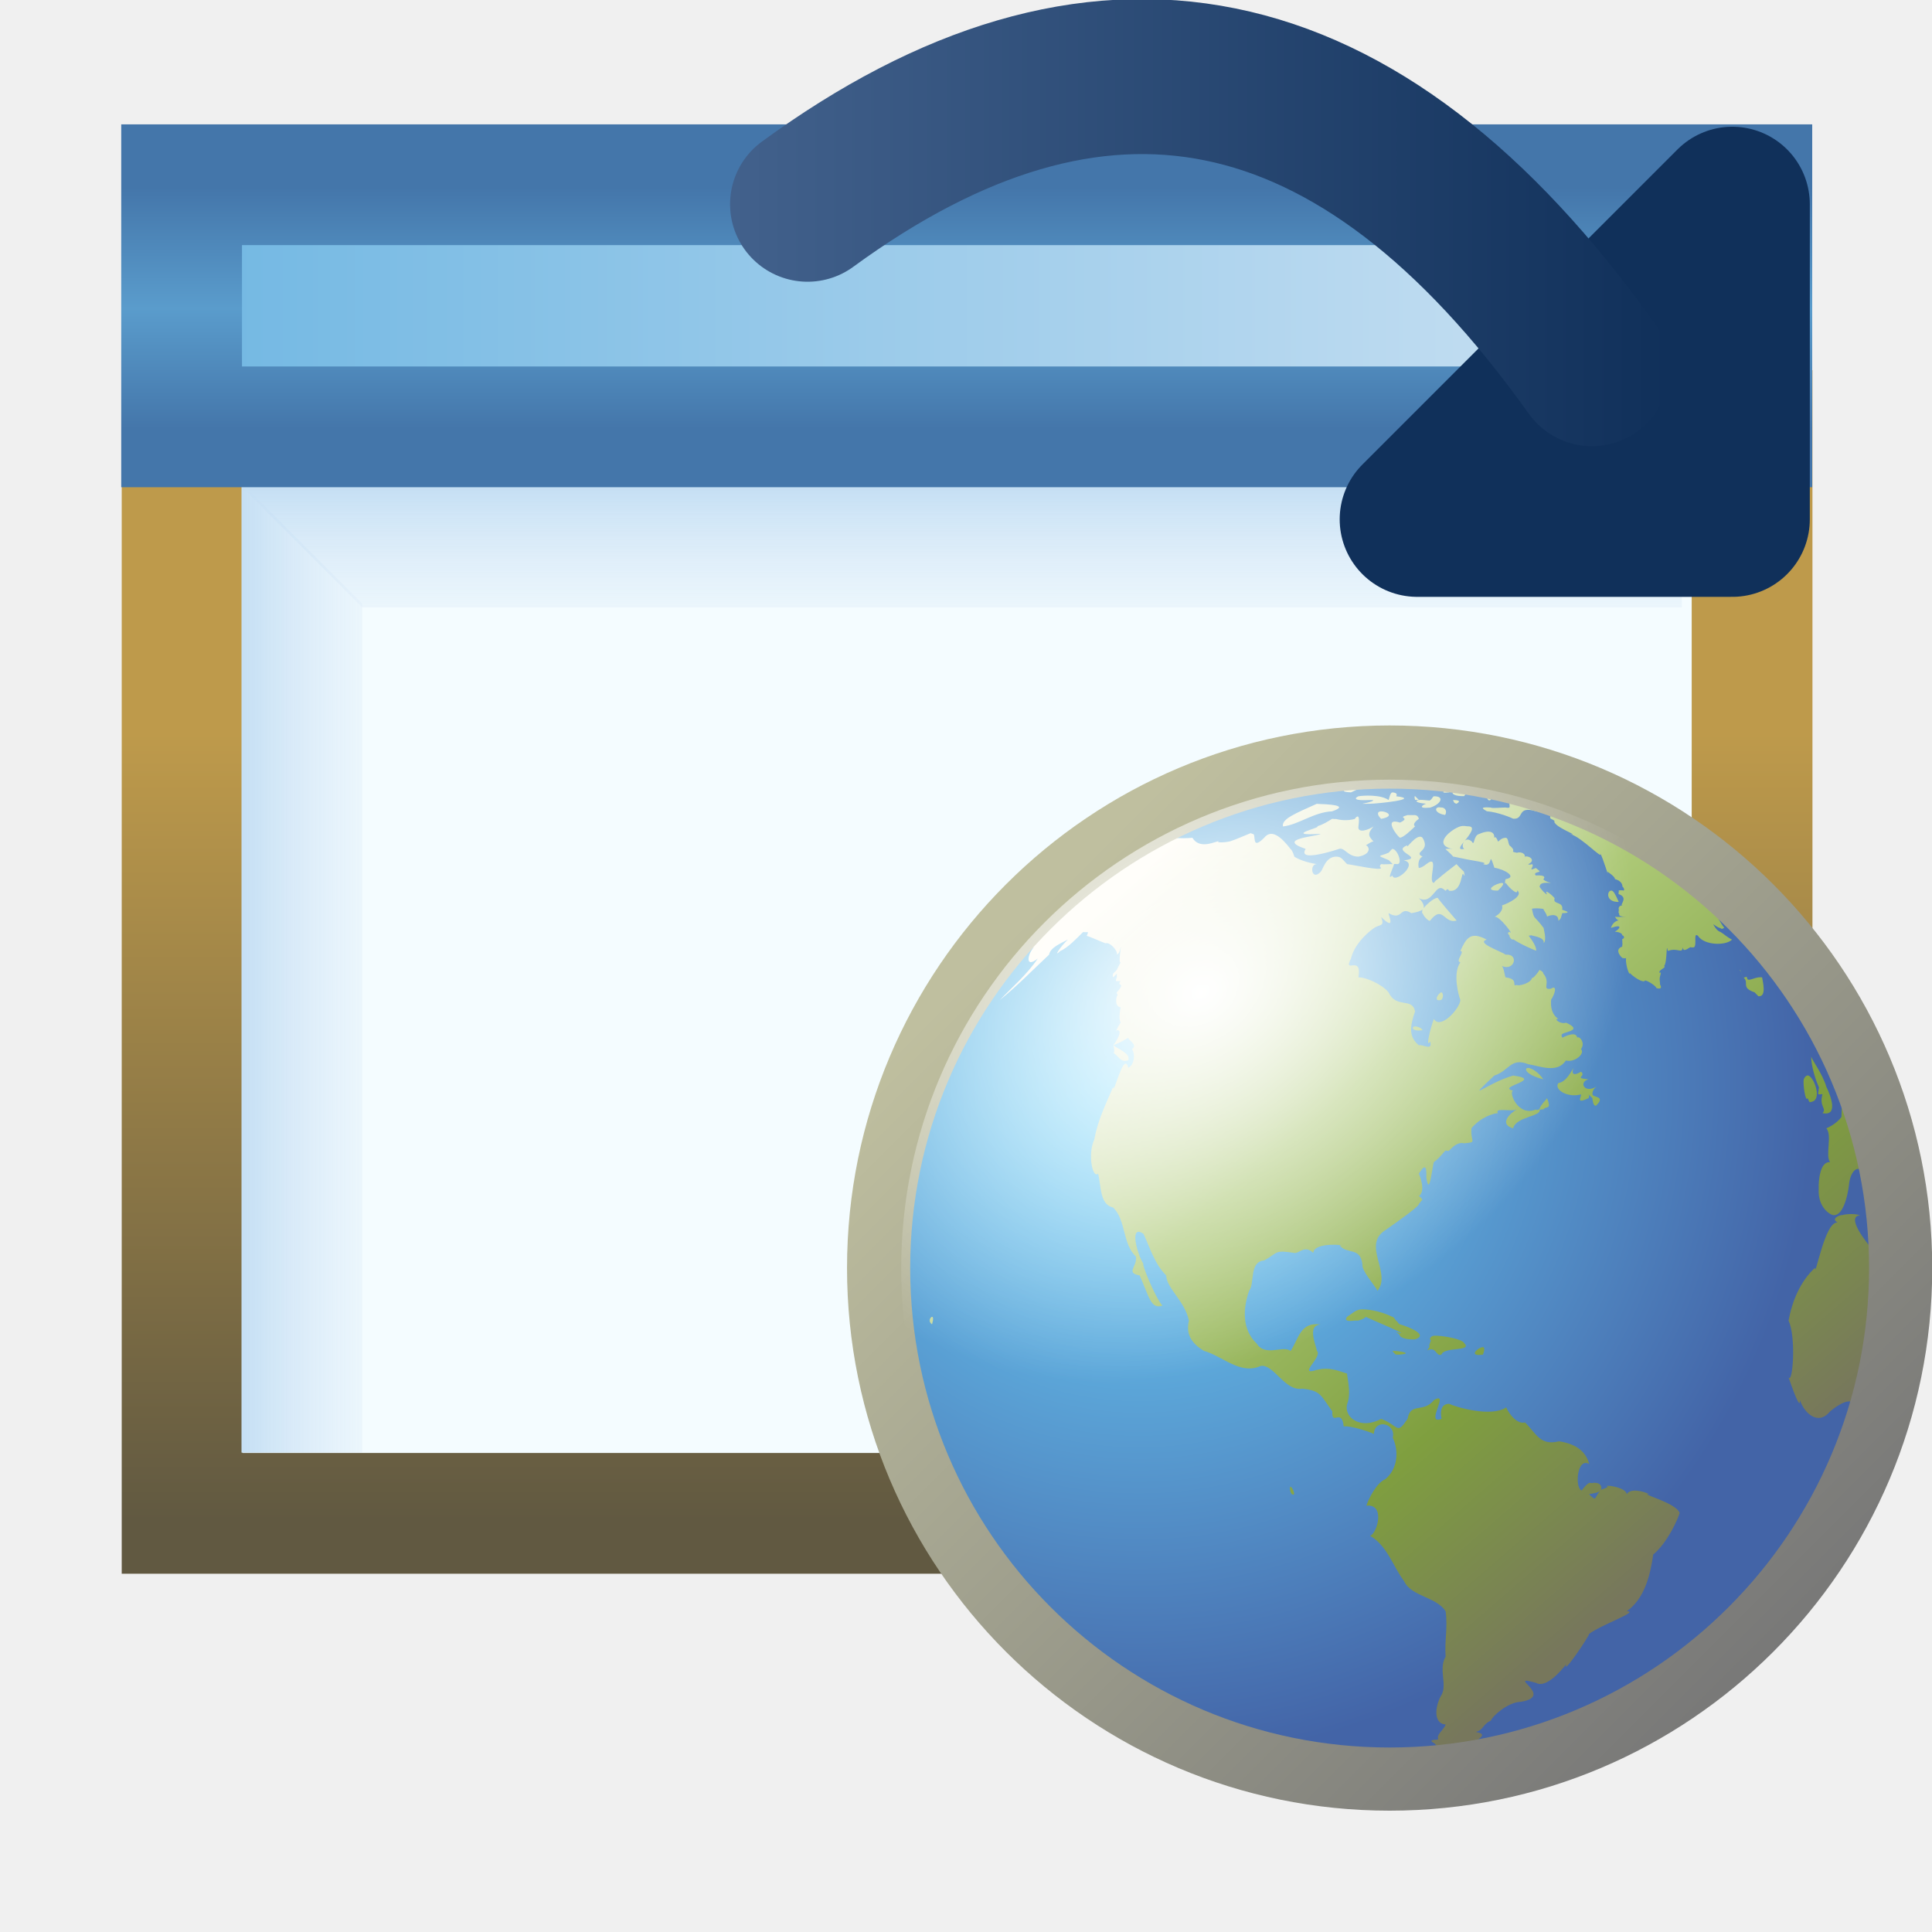
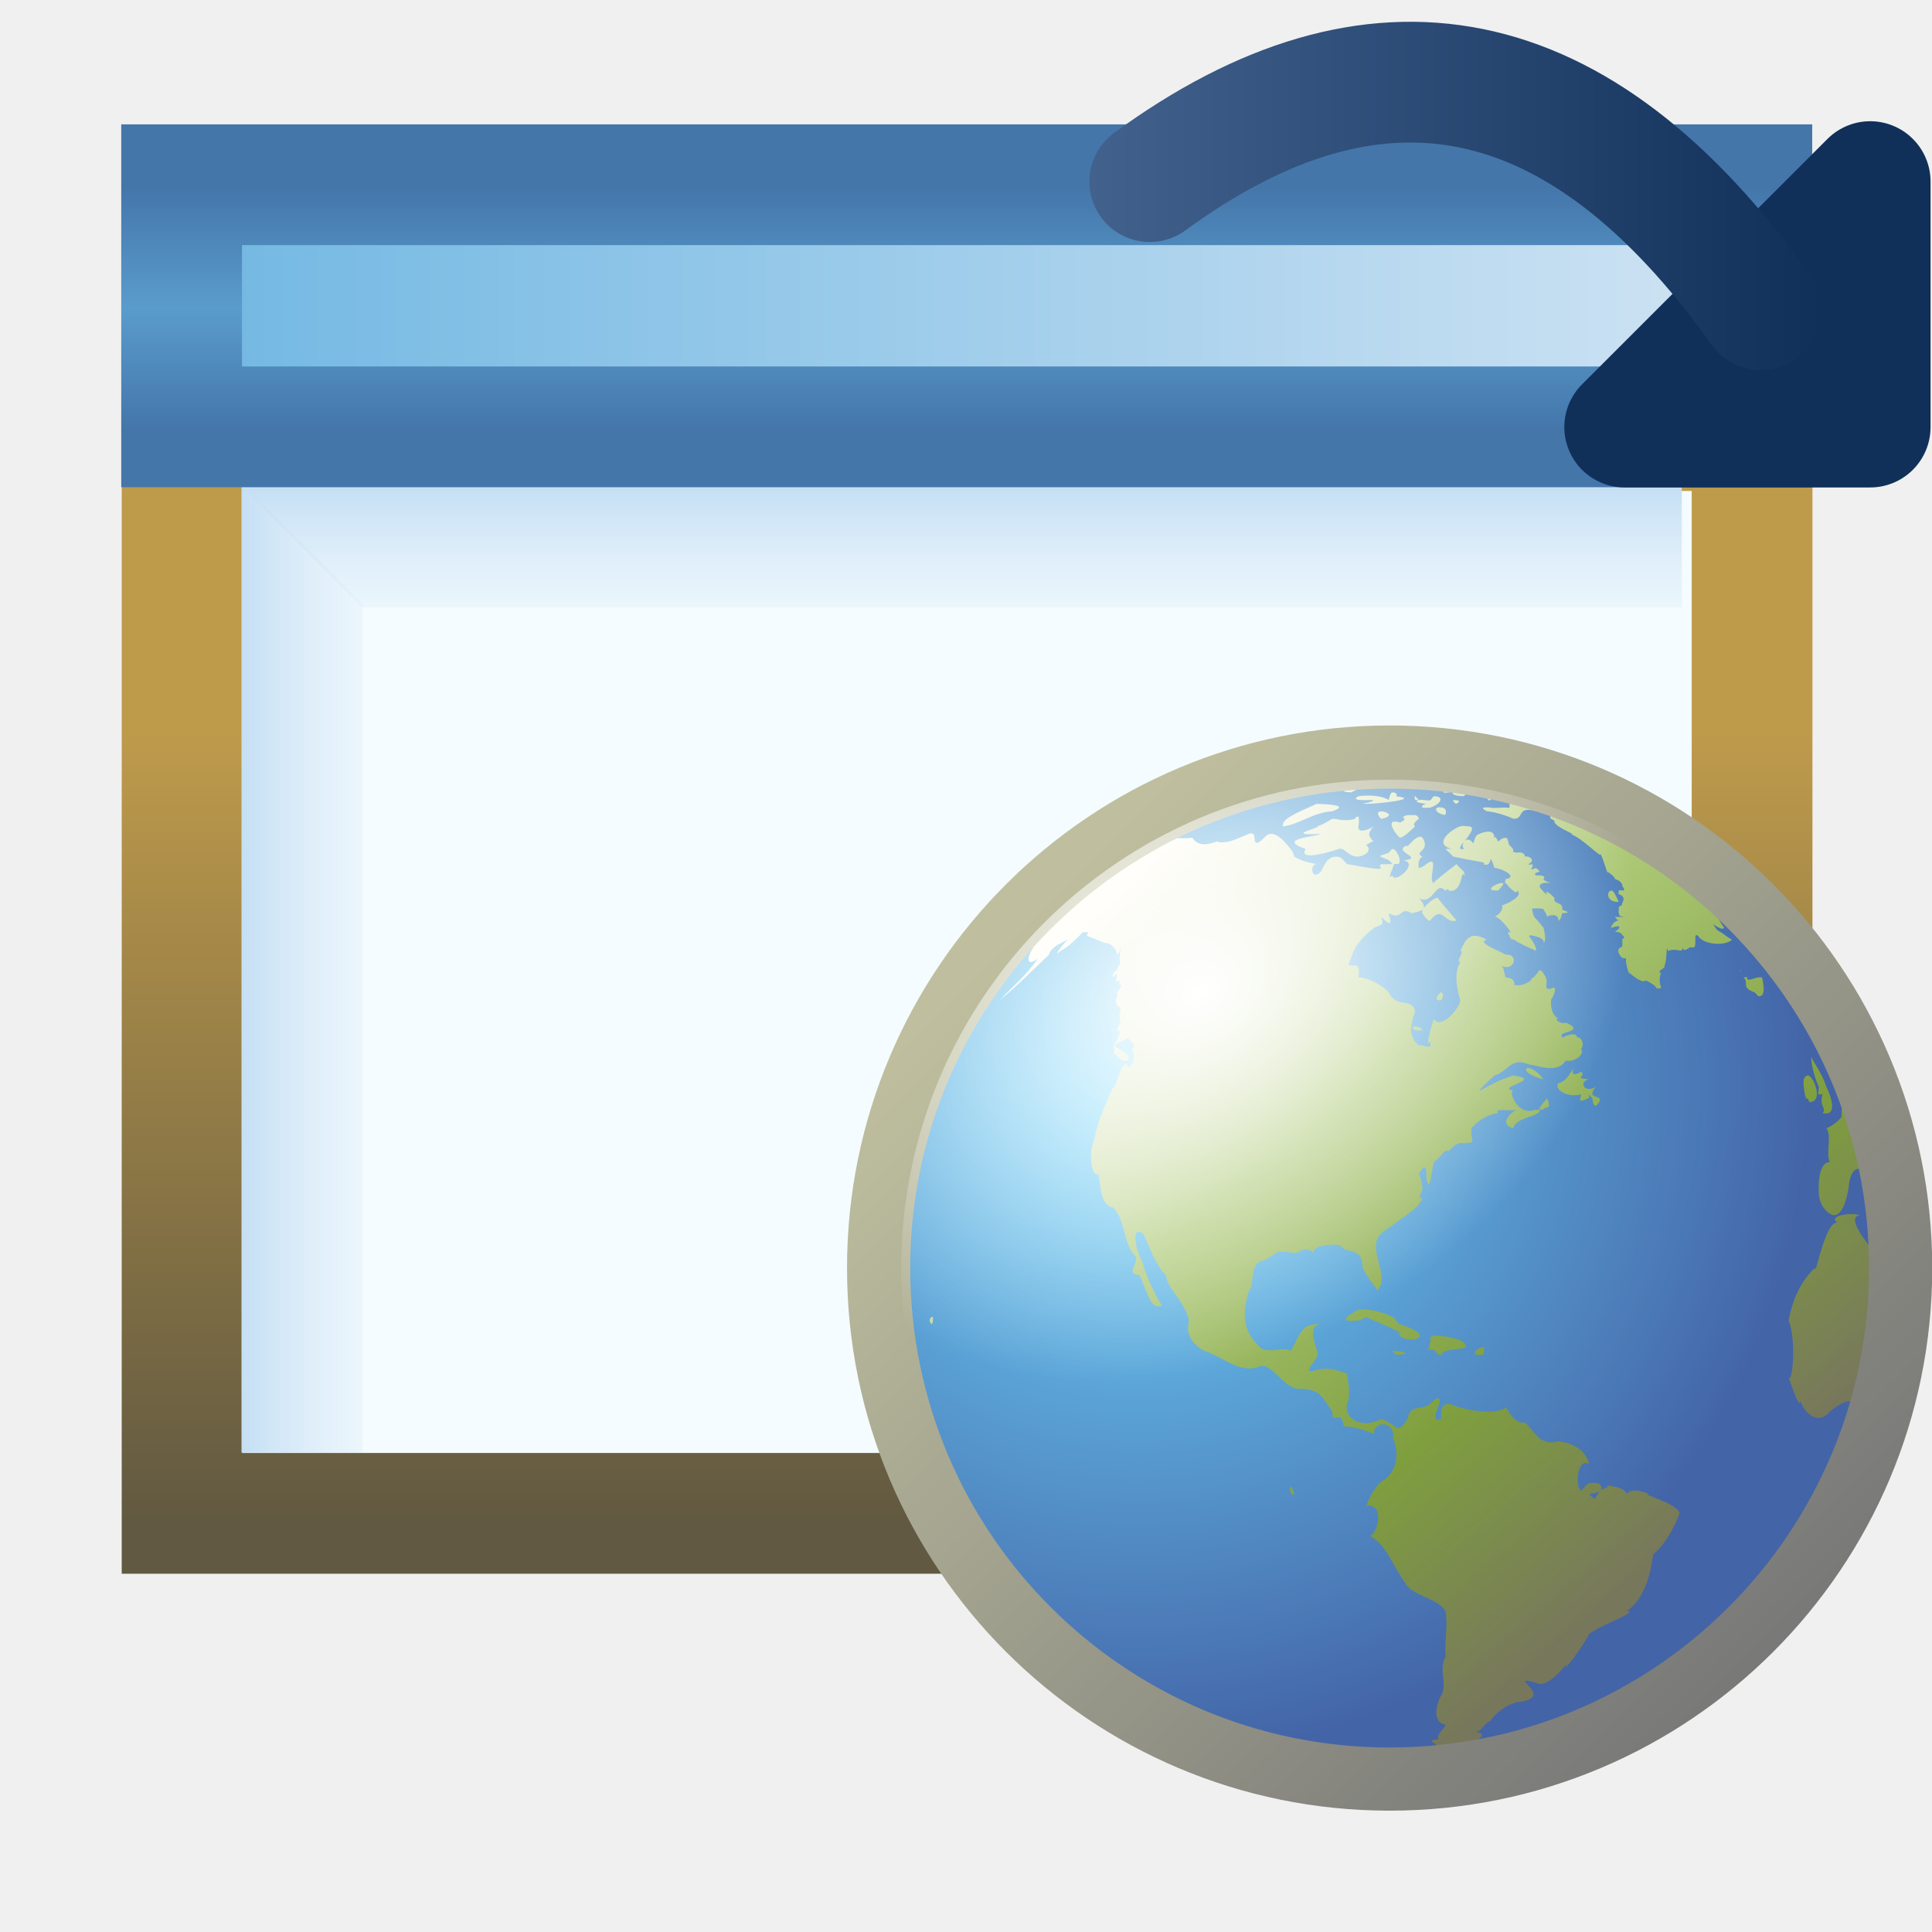
<svg xmlns="http://www.w3.org/2000/svg" xmlns:xlink="http://www.w3.org/1999/xlink" width="16" height="16" id="svg2" version="1.1">
  <defs id="defs4">
    <linearGradient id="linearGradient8349">
      <stop style="stop-color:#ffffff;stop-opacity:1;" offset="0" id="stop8351" />
      <stop style="stop-color:#ffffff;stop-opacity:0;" offset="1" id="stop8353" />
    </linearGradient>
    <linearGradient id="linearGradient8573">
      <stop style="stop-color:#42618c;stop-opacity:1" offset="0" id="stop8575" />
      <stop style="stop-color:#10305a;stop-opacity:1" offset="1" id="stop8577" />
    </linearGradient>
    <linearGradient id="linearGradient8382">
      <stop style="stop-color:#fffcf2;stop-opacity:1" offset="0" id="stop8384" />
      <stop id="stop8392" offset="0.351" style="stop-color:#adc977;stop-opacity:1" />
      <stop id="stop8390" offset="0.712" style="stop-color:#7f9f3f;stop-opacity:1" />
      <stop style="stop-color:#77775c;stop-opacity:1" offset="1" id="stop8386" />
    </linearGradient>
    <linearGradient id="linearGradient8374">
      <stop style="stop-color:#6fd9ff;stop-opacity:1" offset="0" id="stop8376" />
      <stop style="stop-color:#4364a7;stop-opacity:1" offset="1" id="stop8378" />
    </linearGradient>
    <linearGradient id="linearGradient8305">
      <stop style="stop-color:#777777;stop-opacity:1;" offset="0" id="stop8307" />
      <stop style="stop-color:#bfbf9f;stop-opacity:1" offset="1" id="stop8309" />
    </linearGradient>
    <linearGradient id="linearGradient8287">
      <stop style="stop-color:#6eb6e2;stop-opacity:1;" offset="0" id="stop8289" />
      <stop style="stop-color:#d3e5f4;stop-opacity:1" offset="1" id="stop8291" />
    </linearGradient>
    <linearGradient id="linearGradient4082-3">
      <stop style="stop-color:#4476aa;stop-opacity:1" offset="0" id="stop4084-8" />
      <stop id="stop4864-7" offset="0.5" style="stop-color:#5a9ccc;stop-opacity:1" />
      <stop style="stop-color:#4476aa;stop-opacity:1" offset="1" id="stop4086-2" />
    </linearGradient>
    <linearGradient id="linearGradient4994-4-5">
      <stop id="stop4996-5-9" offset="0" style="stop-color:#c5dff4;stop-opacity:1" />
      <stop id="stop4998-5-0" offset="1" style="stop-color:#ffffff;stop-opacity:0;" />
    </linearGradient>
    <linearGradient id="linearGradient4910-4-0">
      <stop style="stop-color:#ffffff;stop-opacity:0" offset="0" id="stop4912-8-5" />
      <stop style="stop-color:#c5dff4;stop-opacity:1" offset="1" id="stop4914-8-1" />
    </linearGradient>
    <linearGradient id="linearGradient4810-5">
      <stop id="stop4812-0" offset="0" style="stop-color:#be9a4b;stop-opacity:1" />
      <stop id="stop4814-4" offset="1" style="stop-color:#615941;stop-opacity:1" />
    </linearGradient>
    <linearGradient xlink:href="#linearGradient4082-3" id="linearGradient8878" gradientUnits="userSpaceOnUse" gradientTransform="translate(-0.876166,-1.968504)" x1="8.014" y1="1039.876" x2="8.014" y2="1041.877" />
    <linearGradient xlink:href="#linearGradient4994-4-5" id="linearGradient8881" gradientUnits="userSpaceOnUse" gradientTransform="translate(17,-1.968805)" x1="-11" y1="1042.362" x2="-11" y2="1044.362" />
    <linearGradient xlink:href="#linearGradient4910-4-0" id="linearGradient8884" gradientUnits="userSpaceOnUse" gradientTransform="translate(17,-6.000005)" x1="-13" y1="1047.362" x2="-15" y2="1047.362" />
    <linearGradient xlink:href="#linearGradient4810-5" id="linearGradient8887" gradientUnits="userSpaceOnUse" gradientTransform="translate(-0.91881,0.0669951)" x1="8.014" y1="1042.362" x2="8.014" y2="1048.884" />
    <linearGradient xlink:href="#linearGradient8287" id="linearGradient8293" x1="-18.996" y1="1038.895" x2="-4.992" y2="1038.895" gradientUnits="userSpaceOnUse" gradientTransform="translate(20,0)" />
    <linearGradient xlink:href="#linearGradient8305" id="linearGradient8311" x1="-686.462" y1="672.22" x2="-1030.487" y2="328.196" gradientUnits="userSpaceOnUse" />
    <radialGradient xlink:href="#linearGradient8374" id="radialGradient8380" cx="-1022.437" cy="440.143" fx="-1022.437" fy="440.143" r="232.857" gradientUnits="userSpaceOnUse" gradientTransform="matrix(1.382419,0,0,1.382419,391,-168.3193)" />
    <linearGradient xlink:href="#linearGradient8382" id="linearGradient8388" x1="9.379" y1="7.274" x2="14.06" y2="12.666" gradientUnits="userSpaceOnUse" />
    <mask maskUnits="userSpaceOnUse" id="mask8561">
      <g id="g8563" style="fill:#ffffff;stroke:#ffffff;display:inline">
        <path style="fill:#ffffff;fill-opacity:1;stroke:#ffffff;stroke-width:1;stroke-linecap:butt;stroke-linejoin:miter;stroke-miterlimit:4;stroke-opacity:1;stroke-dashoffset:0;display:inline" d="m 1.508,1039.928 13.002,0 0,8.967 -13.002,0 z" id="path8565" />
        <path style="fill:#ffffff;fill-opacity:1;stroke:#ffffff;stroke-width:1;stroke-linecap:butt;stroke-linejoin:miter;stroke-miterlimit:4;stroke-opacity:1;stroke-dashoffset:0;display:inline" d="m 1.504,1037.892 13.004,0 0,2.005 -13.004,0 z" id="path8567" />
      </g>
    </mask>
    <filter id="filter8569" x="-0.239" width="1.479" y="-0.144" height="1.288">
      <feGaussianBlur stdDeviation="0.844" id="feGaussianBlur8571" />
    </filter>
    <linearGradient xlink:href="#linearGradient8573" id="linearGradient8579" x1="9.022" y1="1037.985" x2="15.082" y2="1037.985" gradientUnits="userSpaceOnUse" />
    <radialGradient xlink:href="#linearGradient8349" id="radialGradient8355" cx="-992.81" cy="395.316" fx="-992.81" fy="395.316" r="232.857" gradientUnits="userSpaceOnUse" gradientTransform="matrix(0.7944823,-0.5027562,0.3921194,0.6196481,-359.0513,-348.7822)" />
  </defs>
  <g id="layer1" style="display:inline" transform="translate(0,-1036.362)">
    <path id="rect3997-9" d="m 1.508,1039.928 13.002,0 0,8.967 -13.002,0 z" style="fill:#f4fcff;fill-opacity:1;stroke:url(#linearGradient8887);stroke-width:1;stroke-linecap:butt;stroke-linejoin:miter;stroke-miterlimit:4;stroke-opacity:1;stroke-dashoffset:0;display:inline" />
    <path id="rect4853-82-7" d="m 3,1041.361 0,7.031 -1,0 0,-8.031 z" style="fill:url(#linearGradient8884);fill-opacity:1;stroke:none;display:inline" />
    <path id="rect4853-82-0" d="m 3,1041.392 10.928,0 0,-1 -11.928,0 z" style="fill:url(#linearGradient8881);fill-opacity:1;stroke:none;display:inline" />
    <path id="rect3997-9-9" d="m 1.504,1037.892 13.004,0 0,2.005 -13.004,0 z" style="fill:url(#linearGradient8293);fill-opacity:1;stroke:url(#linearGradient8878);stroke-width:1;stroke-linecap:butt;stroke-linejoin:miter;stroke-miterlimit:4;stroke-opacity:1;stroke-dashoffset:0;display:inline" />
    <g id="g8462" mask="url(#mask8561)">
      <g id="g8456" style="filter:url(#filter8569);stroke:#ffffff;stroke-width:2;stroke-miterlimit:4;stroke-dasharray:none">
        <g id="g8428" style="stroke:#ffffff;stroke-width:2;stroke-miterlimit:4;stroke-dasharray:none">
-           <path style="fill:#ffffff;stroke:#ffffff;stroke-width:110.044;stroke-miterlimit:4;stroke-opacity:1;stroke-dasharray:none;display:inline" id="path3800-3-8-1-1" d="M -670,526.648 A 232.857,232.857 0 0 1 -902.857,759.505 232.857,232.857 0 0 1 -1135.714,526.648 232.857,232.857 0 0 1 -902.857,293.791 232.857,232.857 0 0 1 -670,526.648 Z" transform="matrix(0.01817449,0,0,0.01817449,27.91729,1037.292)" />
+           <path style="fill:#ffffff;stroke:#ffffff;stroke-width:110.044;stroke-miterlimit:4;stroke-opacity:1;stroke-dasharray:none;display:inline" id="path3800-3-8-1-1" d="m -670,526.648 c 0,128.603 -104.254,232.857 -232.857,232.857 -128.603,0 -232.857,-104.254 -232.857,-232.857 0,-128.603 104.254,-232.857 232.857,-232.857 128.603,0 232.857,104.254 232.857,232.857 z" transform="matrix(0.01817449,0,0,0.01817449,27.91729,1037.292)" />
        </g>
        <path style="fill:#10305a;fill-opacity:1;stroke:#ffffff;stroke-width:2;stroke-linecap:round;stroke-linejoin:round;stroke-opacity:1;display:inline;stroke-miterlimit:4;stroke-dasharray:none" d="m 13.455,1039.899 2.033,0 0,-2.033 z" id="path8431-4" />
        <path style="fill:none;stroke:#ffffff;stroke-width:2;stroke-linecap:round;stroke-linejoin:round;stroke-opacity:1;display:inline;stroke-miterlimit:4;stroke-dasharray:none" d="m 14.582,1038.927 c -1.508,-2.115 -3.199,-2.422 -5.06,-1.061" id="path8433-5" />
      </g>
    </g>
    <g transform="matrix(0.00435381,0,0,0.00435381,21.2949,1046.213)" id="g3894">
-       <path transform="matrix(3.989642,0,0,3.989642,1354.258,-1951.695)" d="M -670,526.648 A 232.857,232.857 0 0 1 -902.857,759.505 232.857,232.857 0 0 1 -1135.714,526.648 232.857,232.857 0 0 1 -902.857,293.791 232.857,232.857 0 0 1 -670,526.648 Z" id="path3800-3-8" style="fill:url(#radialGradient8380);fill-opacity:1;stroke:none" />
+       <path transform="matrix(3.989642,0,0,3.989642,1354.258,-1951.695)" d="m -670,526.648 c 0,128.603 -104.254,232.857 -232.857,232.857 -128.603,0 -232.857,-104.254 -232.857,-232.857 0,-128.603 104.254,-232.857 232.857,-232.857 128.603,0 232.857,104.254 232.857,232.857 z" id="path3800-3-8" style="fill:url(#radialGradient8380);fill-opacity:1;stroke:none" />
      <path style="fill:url(#linearGradient8388);fill-opacity:1;stroke:none;display:inline" d="m 11.938,6.5 c -0.058,-1.319e-4 -0.102,0.017 0,0.031 C 12.008,6.541 11.897,6.573 12,6.562 12.052,6.518 11.989,6.5 11.938,6.5 z m -1.25,0.031 c -0.056,0.011 -0.101,0.049 -0.156,0.062 0.116,-0.029 0.224,-0.044 0.344,-0.062 -0.061,0.01 -0.127,-0.012 -0.188,0 z m 0.5,0 c -0.07,0.013 -0.087,0.026 0,0.031 0.059,-0.027 0.062,-0.033 0.094,-0.031 -0.035,0.004 -0.064,-0.006 -0.094,0 z m 1.125,0 C 12.306,6.531 12.287,6.563 12.281,6.562 12.27,6.584 12.192,6.596 12.312,6.594 12.316,6.607 12.322,6.639 12.344,6.625 12.352,6.612 12.357,6.572 12.375,6.562 12.353,6.558 12.335,6.536 12.312,6.531 z M 11.531,6.562 C 11.515,6.563 11.508,6.598 11.5,6.625 11.433,6.579 11.294,6.587 11.25,6.594 11.212,6.612 11.215,6.632 11.344,6.625 c 0.072,-0.002 -0.01,0.022 -0.062,0.031 0.016,0.001 0.012,7.045e-4 0.062,0 0.068,-7.24e-4 0.43,-0.038 0.219,-0.062 C 11.579,6.566 11.544,6.563 11.531,6.562 z m 0.5,0 c -0.008,0.01 0.015,0.033 0.094,0.031 0.022,-0.029 0.025,-0.032 0,-0.031 -0.026,3.396e-4 -0.086,-0.01 -0.094,0 z m -0.312,0.031 c -0.01,4.093e-4 5.5e-5,0.027 0,0.031 0,0 0.031,0 0.031,0 0,0 -0.031,-0.031 -0.031,-0.031 z M 11.75,6.625 C 11.718,6.631 11.72,6.648 11.812,6.656 11.79,6.66 11.727,6.699 11.844,6.688 11.935,6.659 11.966,6.593 11.875,6.594 11.866,6.594 11.856,6.624 11.844,6.625 11.855,6.637 11.782,6.619 11.75,6.625 z M 12.531,6.594 C 12.522,6.606 12.504,6.613 12.5,6.625 c -0.006,0.018 0.007,0.053 0,0.062 -0.005,0.003 -0.022,0.003 -0.031,0 -0.038,-1.794e-4 -0.112,0.009 -0.125,0 -0.106,-0.007 -0.052,0.017 -0.031,0.031 0.096,0.008 0.206,0.055 0.219,0.062 0.095,0.007 0.025,-0.11 0.188,-0.062 C 12.715,6.702 12.719,6.691 12.75,6.688 12.677,6.664 12.606,6.613 12.531,6.594 z m -0.5,0.031 c 0.011,0.006 0.001,0.023 0.031,0.031 C 12.108,6.63 12.067,6.625 12.031,6.625 z m -1.125,0.031 c -0.175,0.079 -0.295,0.126 -0.281,0.188 0.125,-0.013 0.257,-0.119 0.406,-0.125 0.155,-0.052 -0.036,-0.059 -0.125,-0.062 z m 1,0.031 c -0.028,0.011 -0.012,0.051 0.062,0.062 0.021,-0.037 -0.006,-0.063 -0.031,-0.062 -0.01,1.069e-4 -0.022,-0.004 -0.031,0 z M 11.438,6.719 c -0.031,2.09e-5 -0.039,0.025 0,0.062 0.119,-0.022 0.045,-0.063 0,-0.062 z M 11.656,6.75 c -0.095,0.026 0.034,0.017 -0.062,0.062 -0.144,-0.047 -0.022,0.115 0,0.125 0.03,-0.002 0.091,-0.061 0.125,-0.094 C 11.694,6.826 11.73,6.795 11.75,6.781 11.75,6.776 11.743,6.753 11.719,6.75 c -0.014,-0.001 -0.042,6.452e-4 -0.062,0 z m 1.188,0 c -0.003,0.004 -0.013,0.02 0,0.031 0.054,0.023 0.017,0.024 0.031,0.031 0.025,0.049 0.217,0.114 0.125,0.094 0.094,0.019 0.288,0.233 0.25,0.156 0.029,0.048 0.077,0.225 0.062,0.156 0.007,0.005 0.065,0.043 0.062,0.062 0.051,0.012 0.064,0.046 0.062,0.062 0.01,0.004 0.027,0.041 0,0.031 0,0 -0.031,0 -0.031,0 0.005,0.002 -0.004,0.03 0,0.031 0.086,0.031 0.004,0.089 0.031,0.094 -0.031,2.667e-4 -0.032,0.025 -0.031,0.031 0.005,0.003 -0.004,0.029 0,0.031 0.014,0.005 -0.021,0.032 0.062,0.031 -0.016,-5.848e-4 -0.071,0.006 -0.094,0 0.008,0.004 0.005,0.019 0.031,0.031 -0.039,0.006 -0.061,0.048 -0.062,0.062 0.108,-0.037 0.066,0.015 0.031,0.031 0.034,0.003 0.062,0.013 0.062,0.031 0.01,-0.002 0.027,0.023 0,0.031 -0.002,0.005 0.003,0.027 0,0.031 0.005,0.003 -0.003,0.028 0,0.031 -0.061,0.021 -0.024,0.072 0,0.094 -0.001,5.451e-4 0.029,0.006 0.031,0 -0.006,0.062 0.031,0.153 0.031,0.125 0.061,0.058 0.122,0.081 0.125,0.062 0.02,-0.003 0.098,0.049 0.094,0.062 0.031,0.01 0.052,0.005 0.031,-0.031 0.003,-0.014 -0.007,-0.038 0,-0.062 0.009,-0.033 0.011,-0.046 0,-0.031 C 13.721,8.037 13.809,8.011 13.781,8 13.809,7.973 13.797,7.787 13.812,7.875 c 0.086,-0.031 0.116,0.029 0.125,-0.031 2.44e-4,0.048 0.044,0.007 0.062,0 0.004,0.002 0.028,0.003 0.031,0 C 14.055,7.824 14.021,7.716 14.062,7.75 14.114,7.83 14.293,7.833 14.344,7.781 14.298,7.758 14.274,7.732 14.25,7.719 14.211,7.705 14.198,7.665 14.188,7.656 c 0.01,-9.633e-4 0.023,0.02 0.062,0.031 0.016,0.015 0.021,-0.008 0.031,0 C 14.251,7.647 14.223,7.588 14.219,7.594 14.185,7.563 14.178,7.557 14.188,7.562 14.136,7.527 14.183,7.513 14.25,7.562 13.901,7.24 13.508,6.966 13.062,6.781 13.036,6.781 12.899,6.754 12.844,6.75 z m -1.812,0.031 c -0.04,0.024 -0.071,0.046 -0.125,0.062 0.057,0.005 -0.302,0.082 0.031,0.062 -0.044,0.025 -0.374,0.041 -0.125,0.125 -0.089,0.141 0.406,-0.047 0.281,0 C 11.137,7.019 11.162,7.094 11.25,7.094 11.362,7.072 11.34,7.009 11.312,7 11.335,6.986 11.36,6.967 11.375,6.969 c -0.036,-0.041 -0.058,-0.06 0,-0.125 -0.041,0.028 -0.134,0.061 -0.125,0 0.006,-0.041 0.012,-0.12 -0.031,-0.062 -0.064,0.017 -0.122,0.009 -0.156,0 -0.007,0.003 -0.03,-0.003 -0.031,0 z m 1.062,0.062 c -0.075,0.023 -0.238,0.153 -0.062,0.188 -0.03,-0.006 -0.05,-6.054e-4 -0.062,0 0.031,0.026 0.078,0.074 0.062,0.062 0.032,0.005 0.102,0.022 0.156,0.031 0.073,0.013 0.134,0.022 0.094,0.031 0.09,0.04 0.04,-0.131 0.094,0.031 0.089,0.014 0.19,0.078 0.094,0.094 -0.005,1.811e-4 -0.011,0.056 0,0.031 0.028,0.043 0.104,0.109 0.094,0.062 0.058,0.045 -0.076,0.109 -0.125,0.125 0.012,0.041 -0.027,0.077 -0.062,0.094 0.043,-0.01 0.171,0.17 0.125,0.125 -0.02,0.006 -0.016,0.015 0,0.031 -0.007,0.001 0.015,0.042 0.031,0.031 0.067,0.045 0.17,0.087 0.188,0.094 0.007,-0.025 -0.031,-0.087 -0.062,-0.125 0.008,0.004 0.017,-0.008 0.031,0 0.033,0.008 0.102,0.019 0.094,0.062 0.029,-0.025 -0.003,-0.125 0,-0.125 C 12.702,7.576 12.706,7.619 12.688,7.531 c -0.019,-0.016 0.116,-0.007 0.094,0 0.014,0.022 0.028,0.043 0.031,0.062 C 12.802,7.589 12.909,7.547 12.906,7.625 12.931,7.609 12.93,7.583 12.938,7.562 13.054,7.56 12.9,7.527 12.938,7.531 12.947,7.461 12.856,7.494 12.875,7.438 12.844,7.402 12.784,7.358 12.812,7.406 12.8,7.407 12.764,7.366 12.75,7.344 12.755,7.33 12.749,7.303 12.844,7.312 12.805,7.301 12.786,7.29 12.781,7.281 12.794,7.27 12.803,7.244 12.719,7.25 12.698,7.229 12.731,7.224 12.75,7.219 12.75,7.211 12.742,7.205 12.719,7.188 12.643,7.221 12.712,7.175 12.688,7.156 c -0.015,0.006 -0.032,0.005 -0.031,0 C 12.721,7.126 12.668,7.083 12.625,7.094 12.639,7.081 12.605,7.048 12.562,7.062 12.489,7.046 12.573,7.06 12.5,7 12.488,6.974 12.49,6.937 12.469,6.938 12.431,6.938 12.414,6.968 12.406,6.969 12.395,6.937 12.382,6.925 12.375,6.938 12.378,6.899 12.35,6.864 12.25,6.906 c -0.052,0.014 -0.035,0.109 -0.062,0.062 -0.027,-0.022 -0.047,-0.019 -0.062,0 -0.015,0.019 -0.018,0.049 0,0.062 -0.058,0.012 -0.032,-0.024 0,-0.062 0.048,-0.058 0.1,-0.127 0.031,-0.125 -0.014,3.448e-4 -0.034,-0.008 -0.062,0 z m -1.75,0.062 c -0.029,0.011 -0.096,0.042 -0.156,0.062 -0.058,0.014 -0.123,0.009 -0.094,0 C 10.07,6.963 9.938,7.041 9.875,6.938 9.768,6.947 9.716,6.935 9.656,6.938 9.648,6.942 9.633,6.933 9.625,6.938 9.266,7.127 8.941,7.372 8.656,7.656 8.621,7.69 8.592,7.741 8.562,7.781 8.521,7.839 8.513,7.881 8.562,7.844 8.507,7.905 8.489,8.023 8.594,7.938 8.505,8.072 8.369,8.187 8.281,8.281 8.425,8.164 8.552,8.033 8.688,7.906 8.698,7.848 8.78,7.814 8.844,7.781 8.781,7.839 8.719,7.936 8.781,7.875 8.842,7.851 8.928,7.76 8.969,7.719 8.968,7.718 8.999,7.721 9,7.719 9.01,7.718 9.015,7.716 9,7.75 9.029,7.757 9.128,7.803 9.156,7.812 9.188,7.797 9.259,7.872 9.25,7.906 9.259,7.901 9.272,7.891 9.281,7.844 c 0.007,-0.027 -0.022,0.142 0,0.125 C 9.272,7.988 9.257,8.011 9.25,8.031 c 0,0 -0.031,0.031 -0.031,0.031 -0.006,0.013 -0.004,0.027 0,0.031 0,0 0.031,-0.031 0.031,-0.031 -0.002,0.01 -0.001,0.024 0,0.031 -0.003,3.496e-4 -0.017,0.041 0,0.031 0.003,0.002 0.026,-2.712e-4 0.031,0 -0.018,0.019 -0.011,0.025 0,0.031 0.01,0.009 3.82e-5,0.028 -0.031,0.062 -0.01,0.01 0.016,0.017 0,0.031 -0.02,0.066 0.009,0.094 0.031,0.094 -0.012,0.054 -0.013,0.109 0,0.125 C 9.253,8.51 9.228,8.567 9.25,8.531 9.301,8.526 9.251,8.618 9.219,8.656 9.238,8.648 9.272,8.638 9.344,8.594 9.338,8.611 9.429,8.651 9.375,8.688 c 0.023,0.035 0.02,0.089 0,0.125 C 9.362,8.836 9.346,8.838 9.344,8.844 9.309,8.688 9.218,9.093 9.219,9 9.155,9.15 9.091,9.278 9.062,9.438 9.006,9.558 9.048,9.764 9.094,9.719 9.121,9.825 9.106,9.975 9.219,10 c 0.107,0.105 0.075,0.298 0.188,0.406 0.014,0.083 -0.089,0.134 0.031,0.156 0.078,0.173 0.092,0.284 0.188,0.25 -0.063,-0.073 -0.177,-0.359 -0.156,-0.344 -0.055,-0.089 -0.12,-0.334 0,-0.25 0.05,0.105 0.092,0.251 0.188,0.344 0.003,0.108 0.156,0.213 0.188,0.375 -0.026,0.109 0.018,0.186 0.125,0.25 0.151,0.042 0.302,0.202 0.469,0.125 0.108,-0.019 0.2,0.212 0.344,0.188 0.158,0.016 0.153,0.057 0.25,0.188 -0.008,0.127 0.078,-0.033 0.094,0.125 0.05,-0.01 0.213,0.043 0.25,0.062 0.005,-0.13 0.186,-0.089 0.156,0.031 0.052,0.109 0.043,0.257 -0.062,0.344 -0.07,0.028 -0.139,0.162 -0.156,0.219 0.158,-0.017 0.091,0.227 0.031,0.25 0.142,0.081 0.191,0.257 0.281,0.375 0.06,0.129 0.269,0.129 0.344,0.25 0.019,0.139 -0.01,0.242 0,0.375 -0.06,0.104 0.012,0.222 -0.031,0.312 -0.052,0.082 -0.08,0.242 0.031,0.25 -0.006,0.027 -0.05,0.064 -0.062,0.094 -0.004,0.01 0,0.026 0,0.031 -0.078,0.003 -0.059,0.015 -0.031,0.031 0,0 0.031,0.031 0.031,0.031 0.009,4.29e-4 0.02,0.006 0.031,0 0.01,0.006 -0.007,0.026 0,0.031 0.094,-0.01 0.189,-0.015 0.281,-0.031 -0.126,-0.018 0.164,-0.098 0,-0.125 0.068,-0.018 0.054,-0.063 0.125,-0.094 0.006,-0.029 0.136,-0.154 0.25,-0.156 0.285,-0.049 -0.141,-0.232 0.125,-0.156 0.081,0.045 0.203,-0.096 0.25,-0.156 -0.041,0.11 0.195,-0.24 0.188,-0.25 0.106,-0.079 0.422,-0.187 0.312,-0.188 0.144,-0.1 0.195,-0.294 0.219,-0.469 0.121,-0.101 0.205,-0.296 0.219,-0.344 -0.025,-0.086 -0.349,-0.164 -0.25,-0.156 -0.068,-0.032 -0.162,-0.047 -0.188,0 -0.006,-0.063 -0.211,-0.083 -0.156,-0.062 -0.035,0.025 -0.047,0.013 -0.062,0.031 -0.056,0.063 -0.026,0.097 -0.094,0.031 0.053,-0.01 0.081,-0.015 0.094,-0.031 0.02,-0.024 7.92e-4,-0.058 -0.031,-0.062 -0.005,4.36e-4 -0.028,-0.004 -0.031,0 -0.004,0.003 -0.03,-0.003 -0.031,0 -0.021,0.01 -0.042,0.035 -0.062,0.062 -0.058,-0.017 -0.041,-0.279 0.062,-0.219 -0.029,-0.114 -0.125,-0.17 -0.25,-0.188 -0.157,0.038 -0.185,-0.061 -0.281,-0.156 -0.086,0.02 -0.157,-0.12 -0.156,-0.125 C 12.35,11.74 12.052,11.651 12,11.625 c -0.049,0.003 -0.078,0.035 -0.062,0.125 -0.143,0.056 0.075,-0.235 -0.062,-0.156 -0.089,0.112 -0.194,0.014 -0.219,0.156 -0.093,0.138 -0.068,0.057 -0.219,0 -0.174,0.095 -0.313,-0.016 -0.281,-0.125 0.038,-0.093 -0.007,-0.239 0,-0.25 -0.042,-0.009 -0.135,-0.06 -0.25,-0.031 -0.171,0.055 0.047,-0.105 0,-0.156 -0.011,-0.052 -0.084,-0.217 0.031,-0.219 -0.171,-0.027 -0.183,0.121 -0.25,0.219 -0.06,-0.051 -0.21,0.052 -0.281,-0.062 -0.124,-0.116 -0.113,-0.295 -0.062,-0.438 0.048,-0.055 -0.003,-0.241 0.125,-0.25 0.119,-0.067 0.082,-0.088 0.25,-0.062 0.038,0.006 0.087,-0.07 0.156,0 0.006,-0.1 0.304,-0.059 0.219,-0.062 0.059,0.076 0.171,0.01 0.188,0.156 -0.009,0.052 0.098,0.168 0.125,0.219 0.118,-0.146 -0.129,-0.377 0.062,-0.5 C 11.579,10.114 11.765,9.981 11.75,9.969 11.759,9.966 11.768,9.94 11.781,9.938 11.772,9.931 11.774,9.916 11.75,9.906 c 0.059,-0.044 0.01,-0.163 0,-0.188 0.004,0.004 0.07,-0.135 0.062,0.031 0.024,0.171 0.047,-0.071 0.062,-0.125 0.031,-0.021 0.057,-0.051 0.094,-0.094 0.005,-0.006 0.023,0.004 0.031,0 0.031,-0.03 0.071,-0.075 0.125,-0.062 0.116,-0.01 0.051,-0.008 0.062,-0.125 0.078,-0.092 0.179,-0.122 0.219,-0.125 C 12.374,9.169 12.514,9.209 12.562,9.188 12.51,9.214 12.408,9.309 12.531,9.344 12.555,9.245 12.769,9.247 12.75,9.188 c -0.003,-0.009 -0.017,0.013 -0.031,0 -0.146,0.063 -0.228,-0.145 -0.188,-0.156 -0.147,-0.032 0.266,-0.091 0,-0.125 -0.22,0.063 -0.414,0.244 -0.156,0 0.123,-0.038 0.136,-0.153 0.281,-0.094 0.094,0.014 0.24,0.08 0.312,-0.031 0.072,0.02 0.162,-0.057 0.125,-0.094 0.041,-0.056 -0.02,-0.115 -0.031,-0.094 -0.007,-0.051 -0.08,-0.023 -0.125,0 0.004,-0.006 -0.013,-0.017 0,-0.031 C 12.972,8.541 13.109,8.532 12.969,8.469 12.923,8.486 12.86,8.433 12.906,8.438 12.814,8.38 12.856,8.237 12.844,8.281 12.877,8.234 12.9,8.151 12.844,8.188 12.763,8.199 12.847,8.139 12.781,8.062 12.779,8.042 12.754,8.038 12.75,8.031 12.732,8.063 12.687,8.114 12.688,8.094 12.685,8.143 12.567,8.17 12.562,8.156 12.512,8.177 12.586,8.107 12.469,8.094 12.459,8.076 12.457,8.021 12.438,8 12.546,8.045 12.58,7.895 12.469,7.906 12.431,7.877 12.221,7.809 12.312,7.781 12.174,7.707 12.141,7.774 12.094,7.875 c 0.043,0.003 -0.047,0.085 0,0.094 -0.065,0.091 -0.015,0.276 0,0.312 C 12.09,8.353 11.928,8.531 11.875,8.438 11.847,8.51 11.803,8.688 11.844,8.625 11.866,8.707 11.784,8.646 11.75,8.656 11.667,8.587 11.674,8.505 11.719,8.375 11.695,8.257 11.564,8.355 11.5,8.219 11.449,8.152 11.307,8.09 11.25,8.094 11.283,7.9 11.119,8.074 11.188,7.938 11.214,7.831 11.303,7.74 11.375,7.688 11.428,7.65 11.47,7.678 11.438,7.594 11.564,7.716 11.497,7.578 11.5,7.562 c 0.117,0.067 0.09,-0.062 0.188,0 0.047,-0.007 0.08,-0.018 0.094,-0.031 C 11.806,7.509 11.779,7.463 11.75,7.438 c 0.123,0.064 0.136,-0.151 0.219,-0.062 0.004,0.004 0.019,-0.029 0.031,0 0.12,0.02 0.098,-0.195 0.125,-0.125 0.01,0.002 -0.004,-0.03 0,-0.031 C 12.1,7.197 12.076,7.173 12.062,7.156 12.018,7.191 11.945,7.245 11.906,7.281 11.882,7.294 11.869,7.321 11.875,7.312 11.818,7.302 11.929,7.064 11.812,7.156 11.785,7.178 11.765,7.187 11.75,7.188 11.743,7.164 11.744,7.11 11.781,7.094 11.698,7.052 11.852,7.052 11.781,6.938 11.735,6.89 11.635,7.05 11.656,7 11.515,7.05 11.806,7.104 11.625,7.125 c 0.129,0.024 -0.078,0.2 -0.094,0.125 -0.067,0.064 0.056,-0.151 0,-0.094 -0.018,-0.002 -0.069,0.004 -0.094,0 -8.42e-4,0.005 -0.02,0.015 0,0.031 C 11.441,7.214 11.209,7.162 11.156,7.156 11.119,7.12 11.11,7.092 11.062,7.094 10.977,7.098 10.958,7.197 10.938,7.219 10.86,7.302 10.842,7.152 10.906,7.156 10.813,7.141 10.75,7.115 10.719,7.094 10.716,7.082 10.703,7.042 10.688,7.031 10.608,6.927 10.529,6.863 10.469,6.938 10.358,7.05 10.407,6.904 10.375,6.906 c -0.006,4.802e-4 -0.017,-0.013 -0.031,0 z m 1.188,0.25 0.031,0 c 0.061,0.015 0.012,-0.124 -0.031,-0.125 -0.007,-1.924e-4 -0.024,0.025 -0.031,0.031 -0.079,0.035 -0.111,0.016 0,0.062 l 0.031,0.031 z m 0.25,0.375 c -0.005,0.007 -0.008,0.05 0,0.031 0.003,0.024 0.056,0.077 0.062,0.062 0.107,-0.135 0.114,0.032 0.219,0 -0.024,-0.028 -0.157,-0.181 -0.156,-0.188 -0.04,-1.904e-4 -0.109,0.073 -0.125,0.094 z M 12.75,9.188 c 0.001,0.009 0.009,-0.004 0.031,0 C 12.802,9.155 12.853,9.198 12.812,9.094 12.81,9.103 12.747,9.161 12.75,9.188 z M 9.219,8.656 c 0.015,0.032 0.008,0.079 0,0.062 0.044,0.023 0.06,0.087 0.125,0.062 0.02,-0.056 -0.078,-0.088 -0.125,-0.125 z M 12.438,7.312 C 12.395,7.312 12.277,7.378 12.406,7.375 12.452,7.33 12.458,7.313 12.438,7.312 z M 13.344,7.375 C 13.307,7.375 13.296,7.472 13.406,7.469 13.378,7.407 13.362,7.375 13.344,7.375 z m 1.062,0.656 c 0.014,0.011 0.019,0.051 0.031,0.062 -0.021,-0.028 -0.018,-0.063 -0.031,-0.062 z m 0.031,0.062 c 0.055,0.047 -0.026,0.083 0.094,0.125 L 14.562,8.25 c 0.072,0.008 0.035,-0.126 0.031,-0.156 -0.061,-0.01 -0.123,0.049 -0.125,0 -0.008,-0.013 -0.024,0.009 -0.031,0 z m -2.5,0.125 c -0.021,0.001 -0.076,0.082 0,0.062 0.024,-0.028 0.009,-0.063 0,-0.062 z M 11.719,8.5 c -0.032,3.017e-4 -0.029,0.045 0.062,0.031 C 11.77,8.508 11.732,8.5 11.719,8.5 z M 15.125,8.719 c 0.016,0.045 0.026,0.081 0.062,0.156 0.011,-0.004 0.017,0.018 0.031,0.031 C 15.191,8.842 15.156,8.781 15.125,8.719 z M 15,8.75 c -0.002,0.061 0.028,0.176 0.062,0.25 0.006,0.012 -0.005,0.021 0,0.031 -0.003,4.267e-4 -0.009,0.034 0,0.031 0.002,0.003 0.03,-0.003 0.031,0 -0.03,0.102 0.039,0.118 0,0.156 C 15.233,9.248 15.153,9.056 15.125,9 15.09,8.885 15.009,8.785 15,8.75 z m -2.344,0.094 c -0.038,1.432e-4 -0.024,0.056 0.125,0.094 C 12.743,8.881 12.684,8.844 12.656,8.844 z m 0.375,0 c -0.033,0.055 -0.068,0.116 -0.125,0.125 -0.039,0.051 0.071,0.125 0.188,0.094 -9.09e-4,0.029 -0.044,0.081 0.062,0.031 0.011,-0.026 -0.004,-0.032 0,-0.031 0,0 0.031,0.031 0.031,0.031 0.004,0.028 0.008,0.067 0.031,0.062 C 13.303,9.074 13.19,9.091 13.188,9.062 13.187,9.053 13.188,9.025 13.219,9 13.118,9.057 13.073,8.959 13.156,8.938 13.025,8.926 13.14,8.916 13.094,8.875 13.022,8.918 13.014,8.884 13.031,8.844 z m 1.938,0.062 C 14.959,8.907 14.945,8.917 14.938,8.938 14.929,8.978 14.954,9.135 14.969,9.094 14.979,9.103 14.978,9.137 15,9.125 15.098,9.11 15.018,8.903 14.969,8.906 z M 15.25,9 c 0.012,0.098 -0.001,0.222 0,0.25 -0.039,0.053 -0.1,0.083 -0.125,0.094 0.051,0.055 -0.011,0.226 0.031,0.281 -0.085,-0.011 -0.097,0.161 -0.094,0.219 -0.01,0.162 0.104,0.222 0.125,0.219 0.114,0.002 0.134,-0.339 0.125,-0.25 0.015,-0.157 0.123,-0.198 0.156,0 C 15.419,9.526 15.356,9.262 15.25,9 z m 0,1.062 c -0.051,0.013 -0.075,0.039 -0.031,0.062 -0.107,-0.015 -0.187,0.473 -0.188,0.375 -0.121,0.111 -0.19,0.277 -0.219,0.438 0.064,0.133 0.035,0.529 0,0.469 0.028,0.081 0.099,0.284 0.094,0.188 0.036,0.11 0.152,0.216 0.25,0.094 0.136,-0.111 0.256,-0.137 0.156,0.094 0.139,-0.409 0.25,-0.826 0.25,-1.281 0,-0.044 -0.03,-0.082 -0.031,-0.125 -0.088,-0.099 -0.245,-0.305 -0.125,-0.312 -0.047,-0.014 -0.105,-0.013 -0.156,0 z m -3.969,0.781 c -0.049,-3.17e-4 -0.076,0.03 -0.125,0.062 -0.028,0.034 0.014,0.038 0.062,0.031 0,0 0.031,0 0.031,0 0.033,-0.008 0.061,-0.026 0.062,-0.031 0.006,0.007 0.425,0.178 0.25,0.125 0.019,0.014 0.034,0.022 0.031,0.031 0.004,0.005 0.025,0.034 0.125,0.031 0.144,-0.045 -0.132,-0.129 -0.125,-0.125 -0.014,-0.007 -0.017,-0.024 -0.031,-0.031 -0.018,-0.026 -0.022,-0.031 -0.031,-0.031 -0.073,-0.037 -0.172,-0.062 -0.25,-0.062 z m -3.562,0.062 c -0.014,7.83e-4 -0.036,0.039 0,0.062 0.013,-0.044 0.009,-0.063 0,-0.062 z M 11.875,11.062 c -0.022,3.89e-4 -0.038,0.023 -0.031,0.031 0.016,0.011 -0.007,0.023 0,0.031 -0.006,-1.09e-4 -0.013,0.041 0,0.031 -0.015,0.002 -0.019,0.03 -0.031,0.031 0.085,-0.046 0.077,0.054 0.125,0.031 0.02,-0.066 0.26,-0.022 0.188,-0.094 -0.015,-0.035 -0.183,-0.064 -0.25,-0.062 z m 0.406,0.094 c -0.04,0.001 -0.129,0.081 0,0.062 0.012,-0.027 0.017,-0.063 0,-0.062 z m -0.75,0.031 c 0.007,0.006 0.013,0.022 0.031,0.031 l 0.031,0 c 0.119,-0.011 -0.01,-0.032 -0.062,-0.031 z m -0.844,1.125 c -0.011,0.001 -7.83e-4,0.082 0.031,0.062 -0.005,-0.042 -0.026,-0.062 -0.031,-0.062 z" transform="matrix(229.6839,0,0,229.6839,-4891.095,-2262.524)" id="path3800-3-8-0" />
-       <path transform="matrix(4.174389,0,0,4.174389,1521.058,-2048.991)" d="M -670,526.648 A 232.857,232.857 0 0 1 -902.857,759.505 232.857,232.857 0 0 1 -1135.714,526.648 232.857,232.857 0 0 1 -902.857,293.791 232.857,232.857 0 0 1 -670,526.648 Z" id="path3800-3-8-1" style="fill:none;stroke:url(#linearGradient8311);stroke-width:28.785;stroke-miterlimit:4;stroke-opacity:1;stroke-dasharray:none;display:inline" />
-       <path transform="matrix(3.989644,0,0,3.989644,1354.259,-1951.696)" d="M -670,526.648 A 232.857,232.857 0 0 1 -902.857,759.505 232.857,232.857 0 0 1 -1135.714,526.648 232.857,232.857 0 0 1 -902.857,293.791 232.857,232.857 0 0 1 -670,526.648 Z" id="path3800-3-8-9" style="fill:url(#radialGradient8355);fill-opacity:1;stroke:none;display:inline" />
+       <path transform="matrix(4.174389,0,0,4.174389,1521.058,-2048.991)" d="m -670,526.648 c 0,128.603 -104.254,232.857 -232.857,232.857 -128.603,0 -232.857,-104.254 -232.857,-232.857 0,-128.603 104.254,-232.857 232.857,-232.857 128.603,0 232.857,104.254 232.857,232.857 z" id="path3800-3-8-1" style="fill:none;stroke:url(#linearGradient8311);stroke-width:28.785;stroke-miterlimit:4;stroke-opacity:1;stroke-dasharray:none;display:inline" />
+       <path transform="matrix(3.989644,0,0,3.989644,1354.259,-1951.696)" d="m -670,526.648 c 0,128.603 -104.254,232.857 -232.857,232.857 -128.603,0 -232.857,-104.254 -232.857,-232.857 0,-128.603 104.254,-232.857 232.857,-232.857 128.603,0 232.857,104.254 232.857,232.857 z" id="path3800-3-8-9" style="fill:url(#radialGradient8355);fill-opacity:1;stroke:none;display:inline" />
    </g>
-     <g style="display:inline;stroke:#ffffff;stroke-opacity:1" id="g4200-0" transform="matrix(1.283658,0,0,1.283658,-5.816356,-293.6179)" />
-     <g id="g4200" transform="matrix(1.283658,0,0,1.283658,-5.535106,-294.2116)">
-       <g id="g4273">
-         <path style="fill:#10305a;fill-opacity:1;stroke:#10305a;stroke-width:1px;stroke-linecap:round;stroke-linejoin:round;stroke-opacity:1" d="m 13.455,1039.899 2.033,0 0,-2.033 z" id="path8431" />
-         <path style="fill:none;stroke:url(#linearGradient8579);stroke-width:1px;stroke-linecap:round;stroke-linejoin:round;stroke-opacity:1" d="m 14.582,1038.927 c -1.508,-2.115 -3.199,-2.422 -5.06,-1.061" id="path8433" />
-       </g>
-     </g>
+     <path style="fill:#10305a;fill-opacity:1;stroke:#10305a;stroke-width:1px;stroke-linecap:round;stroke-linejoin:round;stroke-opacity:1" d="m 13.455,1039.899 2.033,0 0,-2.033 z" id="path8431" />
+     <path style="fill:none;stroke:url(#linearGradient8579);stroke-width:1px;stroke-linecap:round;stroke-linejoin:round;stroke-opacity:1" d="m 14.582,1038.927 c -1.508,-2.115 -3.199,-2.422 -5.06,-1.061" id="path8433" />
  </g>
</svg>
